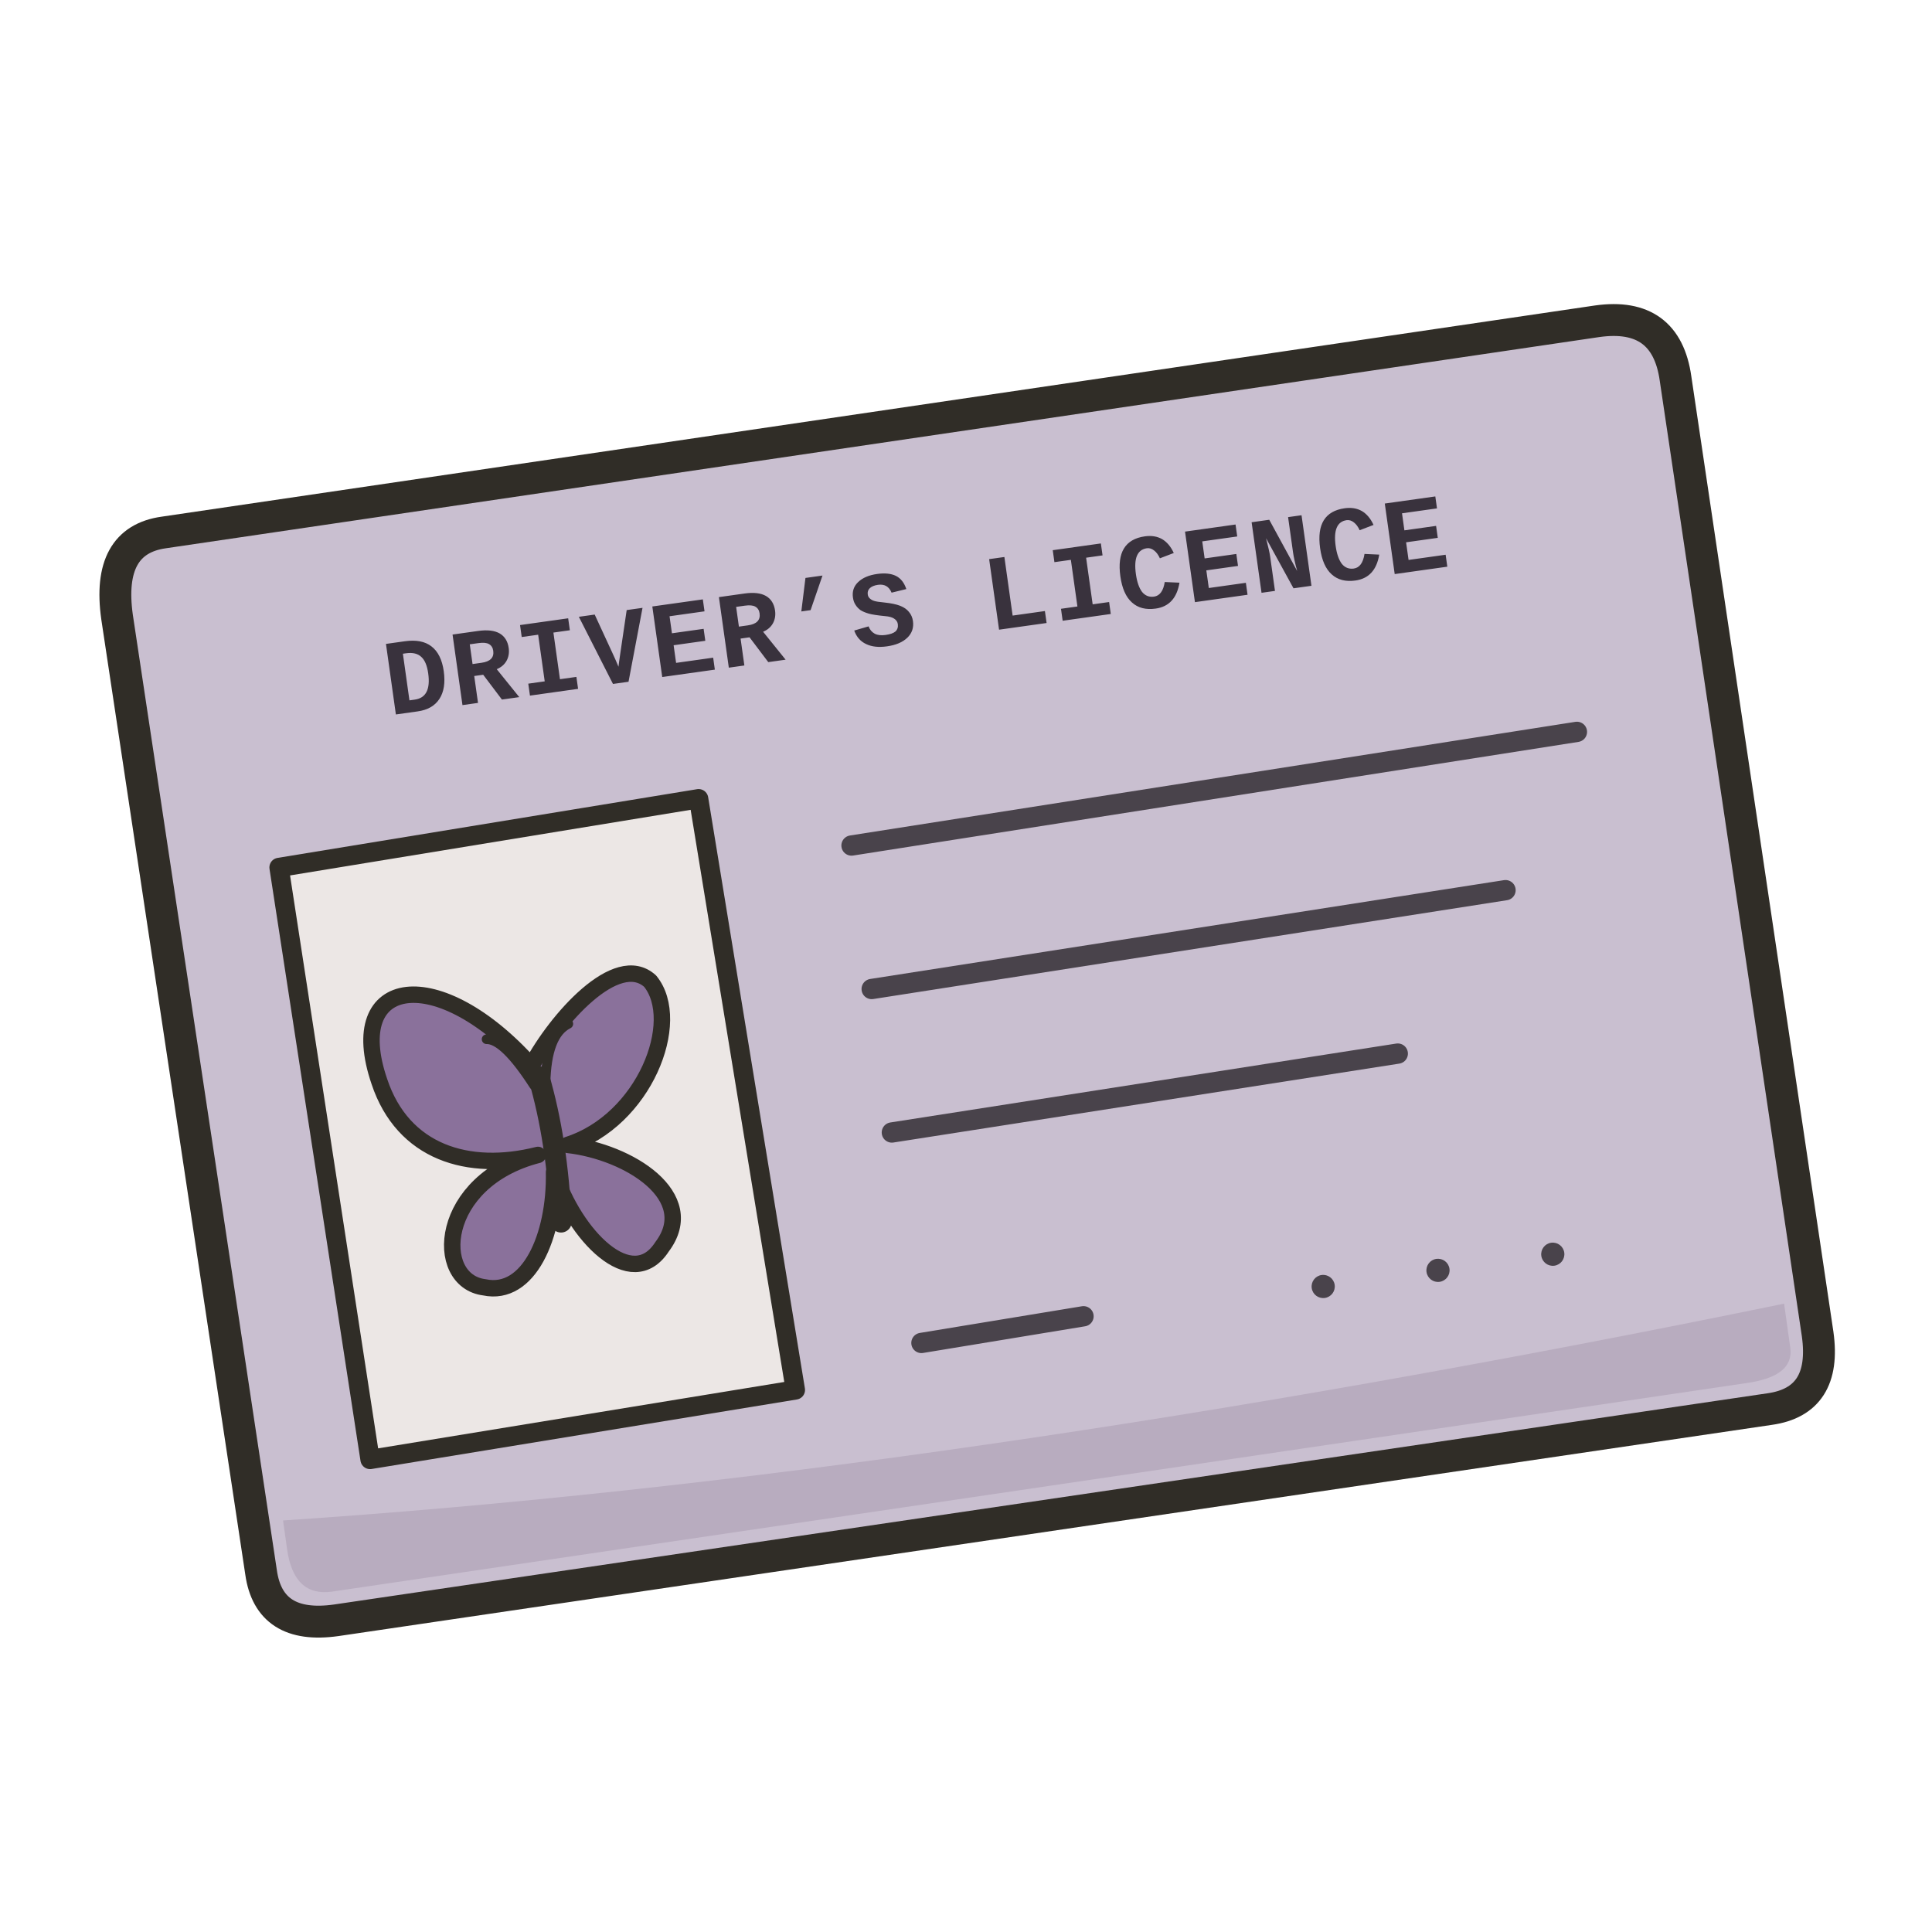
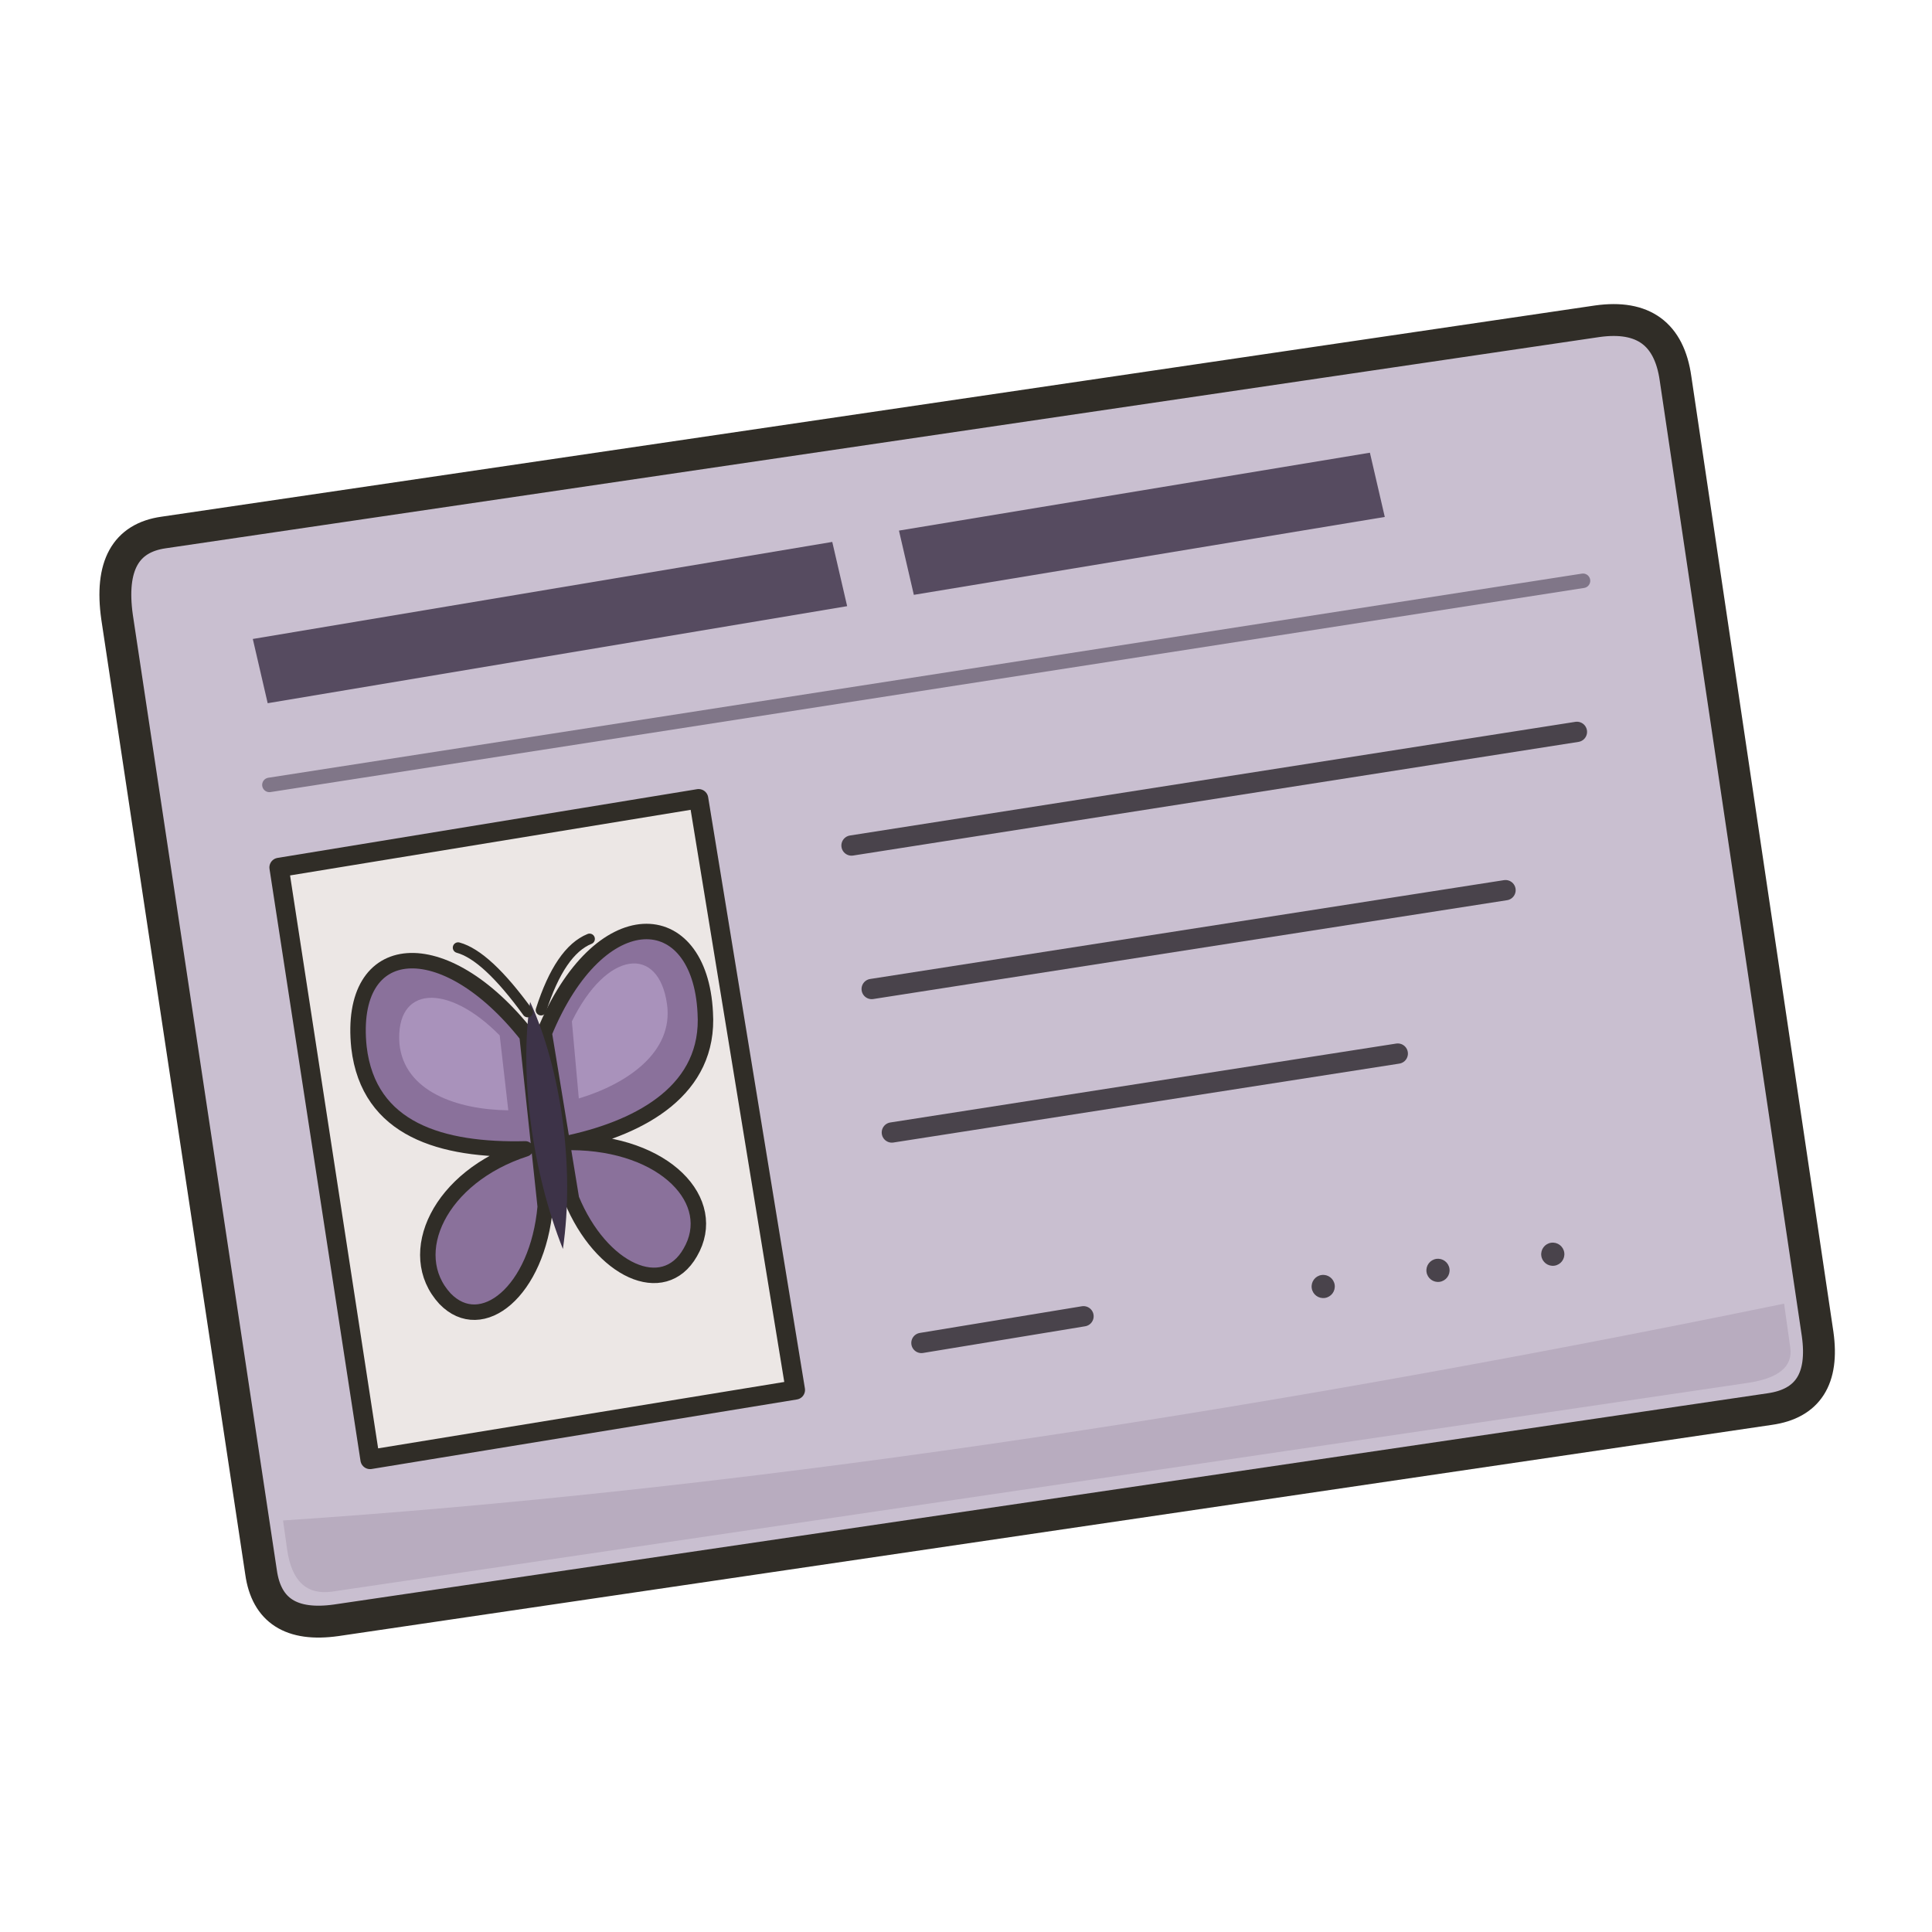
<svg xmlns="http://www.w3.org/2000/svg" class="stick" viewBox="0 0 100 100">
  <g stroke-linecap="round" stroke-linejoin="round">
    <g transform="rotate(-8 50 50)">
      <path d="M12 22 Q9 22 9 26 L9.5 76 Q9.5 79 13 79 L88 78.5 Q91 78.5 91 75 L90.6 25 Q90.6 21.5 87 21.5 Z" fill="#c9bfd0" stroke="#302d27" stroke-width="1.65" />
      <path d="M11 73.5 Q45 76 89.5 73.2 L89.5 75.5 Q89.5 77 87 77 L13 77.5 Q11 77.5 11 75 Z" fill="#b8acbf" stroke="#302d27" stroke-width="0" />
-       <text x="50" y="33" text-anchor="middle" fill="#39323d" font-family="Courier Prime, Courier New, monospace" font-size="5.6" font-weight="700" letter-spacing=".12">DRIVER’S LICENCE</text>
+       <path d="M15.8 28.1 L46.2 27.3 L46.5 30.7 L16.1 31.5 Z" fill="#564b60" stroke="#302d27" stroke-width="0" />
+       <path d="M49.7 27.2 L74.4 26.6 L74.7 30 L50 30.6 Z" fill="#564b60" stroke="#302d27" stroke-width="0" />
+       <path d="M15.6 35.7 L84.4 34.7" fill="none" stroke="#807688" stroke-width="0.75" />
      <path d="M15.5 40 L37.5 39.5 L38.2 70.5 L15.9 71 Z" fill="#ece7e5" stroke="#302d27" stroke-width="1" />
-       <path d="M27 52 C23 46 18 46 19.1 51.7 C19.8 55.5 23 57 26.7 56.6 C21.4 57.2 20.4 62.3 23 63 C25.2 63.8 27 60.9 27.4 57.6 C28 61 30.5 64.4 32.4 62.2 C34.7 59.9 31.4 57.1 28.3 56.3 C32.4 55.6 35.1 50.8 33.7 48.5 C32.2 46.7 28.6 49.8 27 52 Z" fill="#8a719b" stroke="#302d27" stroke-width="0.85" />
-       <path d="M27.3 52.6 Q27.8 56 27.4 60.2" fill="none" stroke="#302d27" stroke-width="1.1" />
-       <path d="M27 53 Q25.8 50.4 24.9 50.3" fill="none" stroke="#302d27" stroke-width="0.5" />
-       <path d="M27.6 53 Q28 50.5 29.2 50.1" fill="none" stroke="#302d27" stroke-width="0.5" />
+       <path d="M27 50.4 C23.5 44.4 18.5 44.1 18.3 49.8 C18.2 54.1 21.8 55.7 26.1 56.2 C21.5 57 19.1 60.7 20.9 63.3 C22.5 65.5 25.7 63.6 26.7 59.3 Z" fill="#8a719b" stroke="#302d27" stroke-width="0.8" />
+       <path d="M27.9 50.4 C31.7 43.9 36.8 44.9 36.3 50.5 C36 54.5 32.2 55.9 28.5 56.2 C33.3 56.9 35.7 60.3 33.8 62.7 C32.1 64.9 29.1 63 28.1 59.1 Z" fill="#8a719b" stroke="#302d27" stroke-width="0.8" />
+       <path d="M25.6 50.2 C23.3 47.1 20.6 46.9 20.4 49.9 C20.3 52.4 22.9 53.7 25.5 54.1 Z" fill="#a992bb" stroke="#302d27" stroke-width="0" />
+       <path d="M29.4 50 C31.7 46.6 34.4 46.7 34.4 49.8 C34.4 52.3 31.8 53.6 29.2 54 Z" fill="#a992bb" stroke="#302d27" stroke-width="0" />
+       <path d="M27.4 48.7 C28.5 52.4 28.5 57.5 27.3 61.6 C26.3 57.5 26.3 52.4 27.4 48.7 Z" fill="#3d3348" stroke="#302d27" stroke-width="0" />
+       <path d="M27.2 49.2 Q25.5 46 24.1 45.4" fill="none" stroke="#302d27" stroke-width="0.55" />
+       <path d="M27.9 49.2 Q29.3 46.3 30.9 45.9" fill="none" stroke="#302d27" stroke-width="0.55" />
      <path d="M45 43 L83 42.4" fill="none" stroke="#49434b" stroke-width="1.05" />
      <path d="M45 50.5 L78.2 50" fill="none" stroke="#49434b" stroke-width="1.05" />
      <path d="M45 58 L71.5 57.6" fill="none" stroke="#49434b" stroke-width="1.05" />
      <path d="M45 69 L53.5 68.8" fill="none" stroke="#49434b" stroke-width="1.05" />
      <ellipse cx="66" cy="69" rx="0.6" ry="0.6" fill="#49434b" stroke="#302d27" stroke-width="0" />
      <ellipse cx="72" cy="69" rx="0.6" ry="0.6" fill="#49434b" stroke="#302d27" stroke-width="0" />
      <ellipse cx="78" cy="69" rx="0.6" ry="0.6" fill="#49434b" stroke="#302d27" stroke-width="0" />
    </g>
  </g>
</svg>
